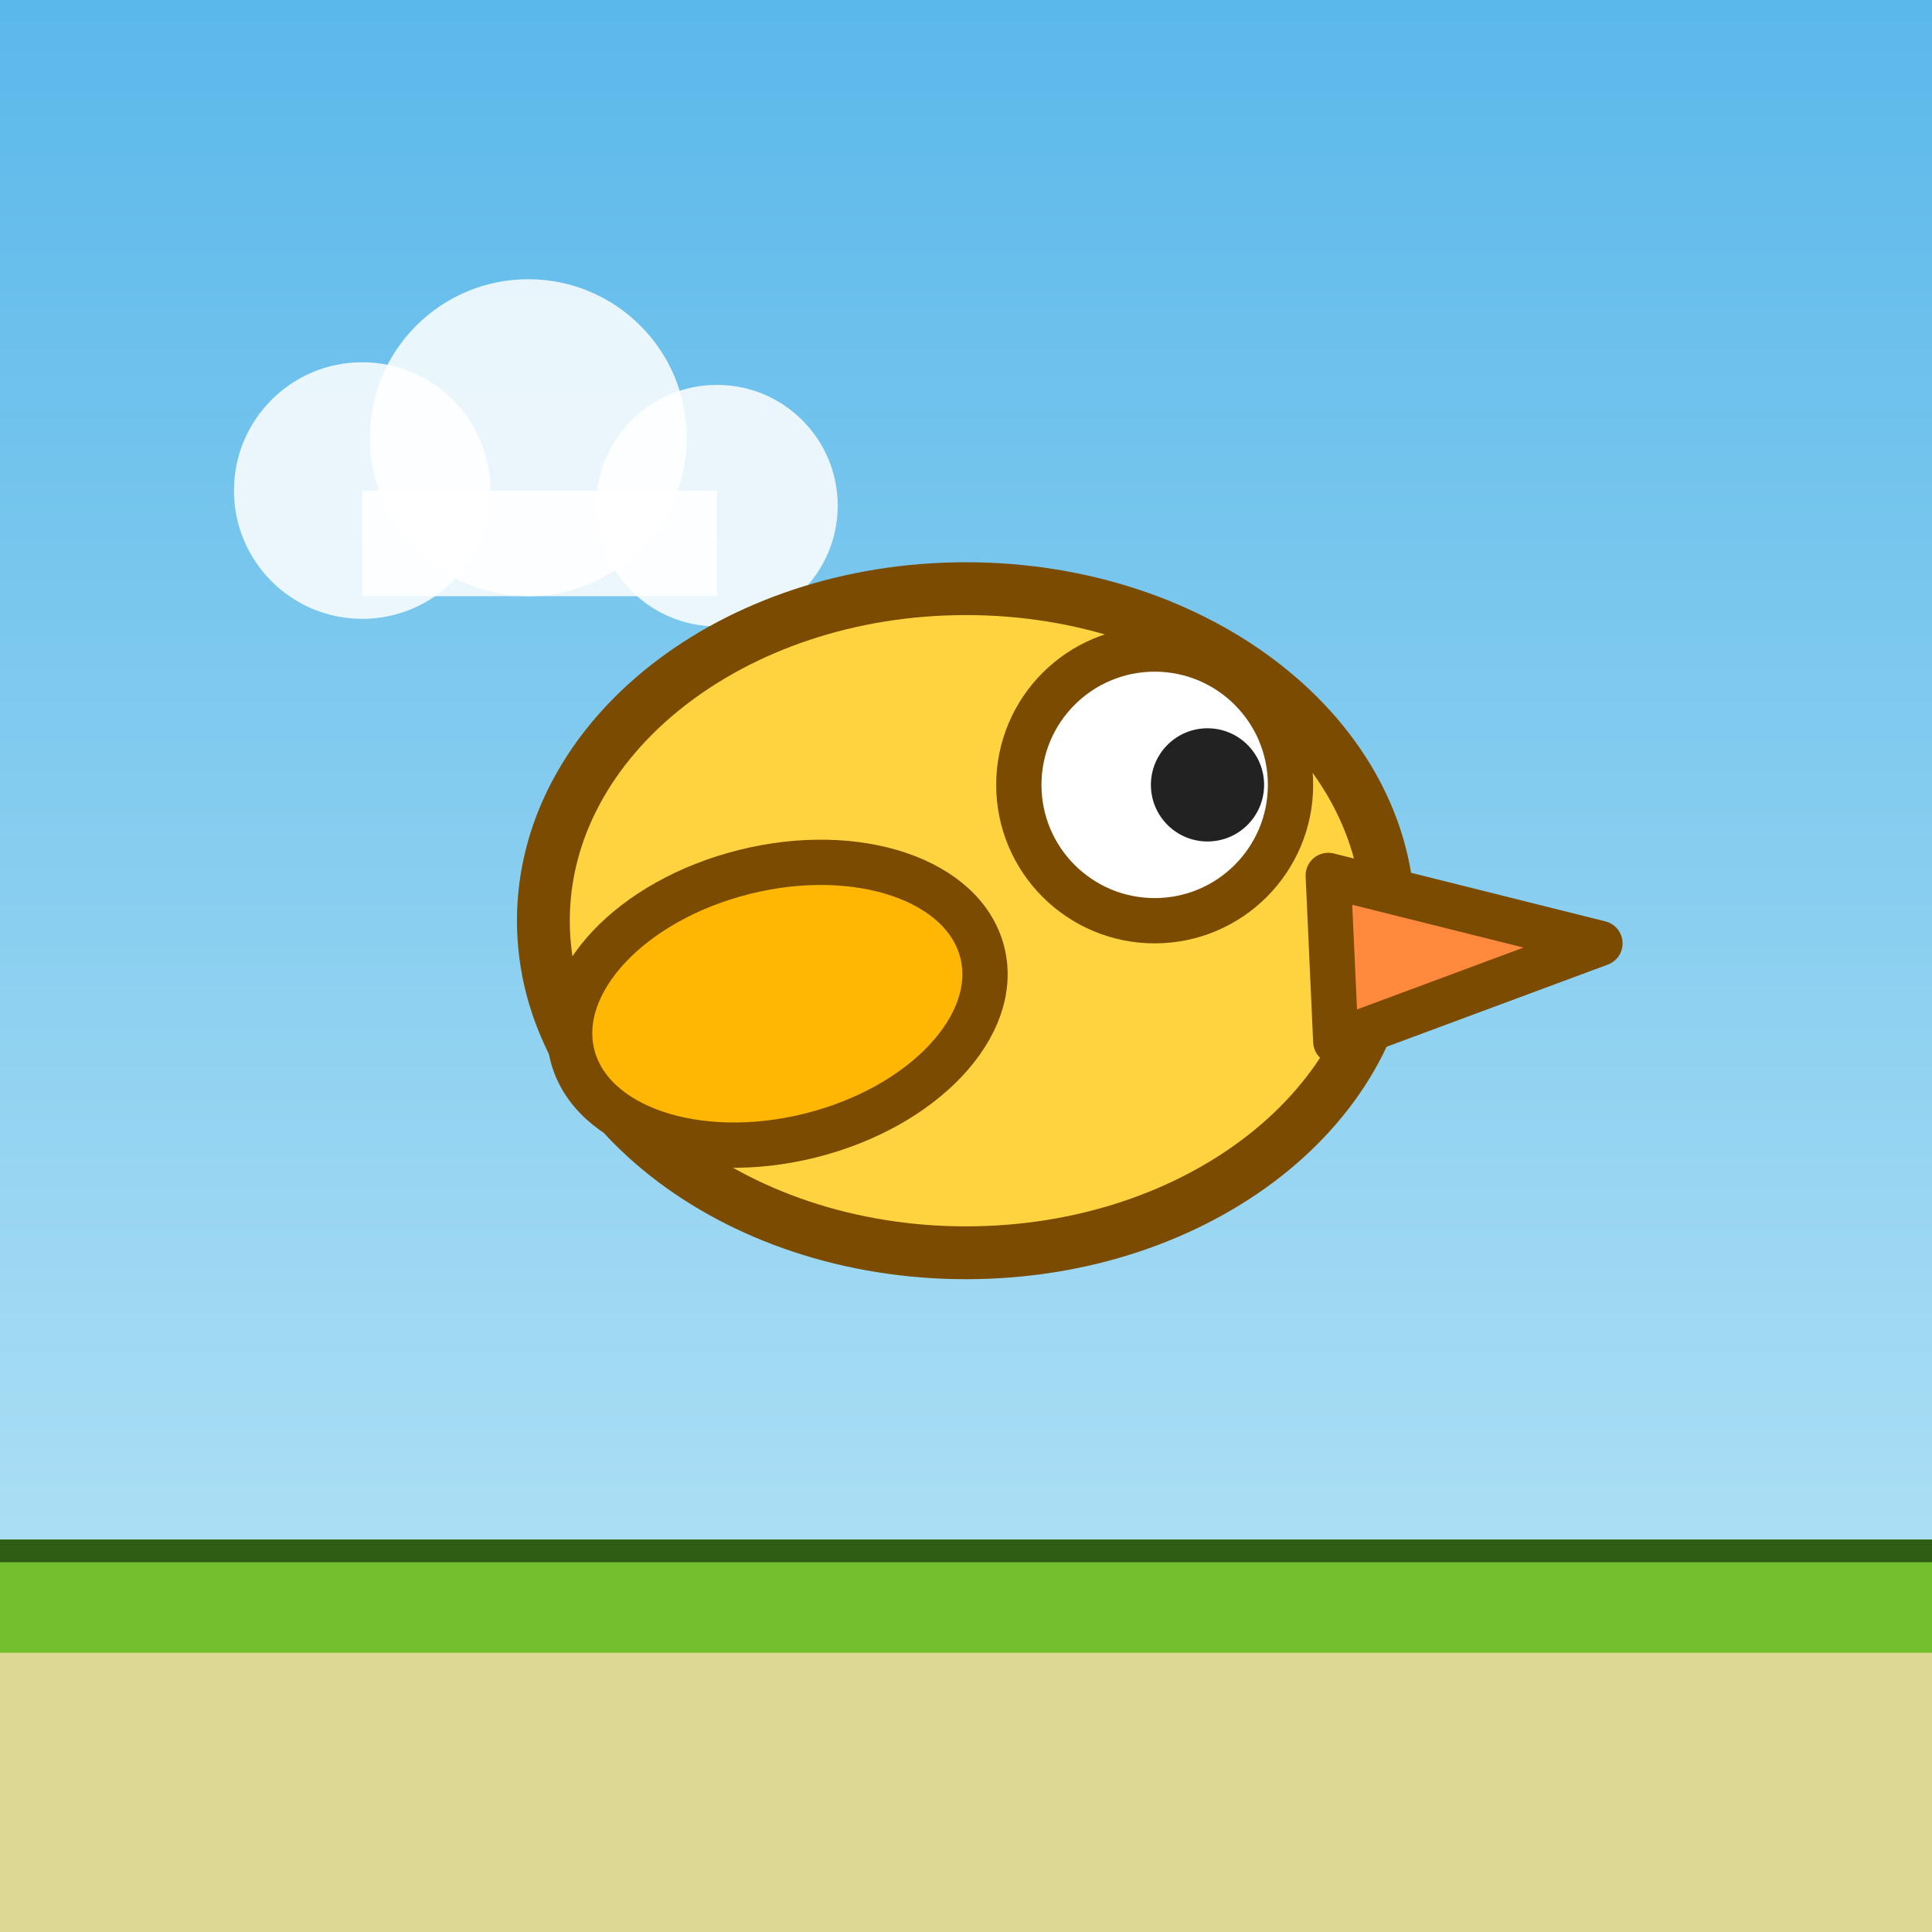
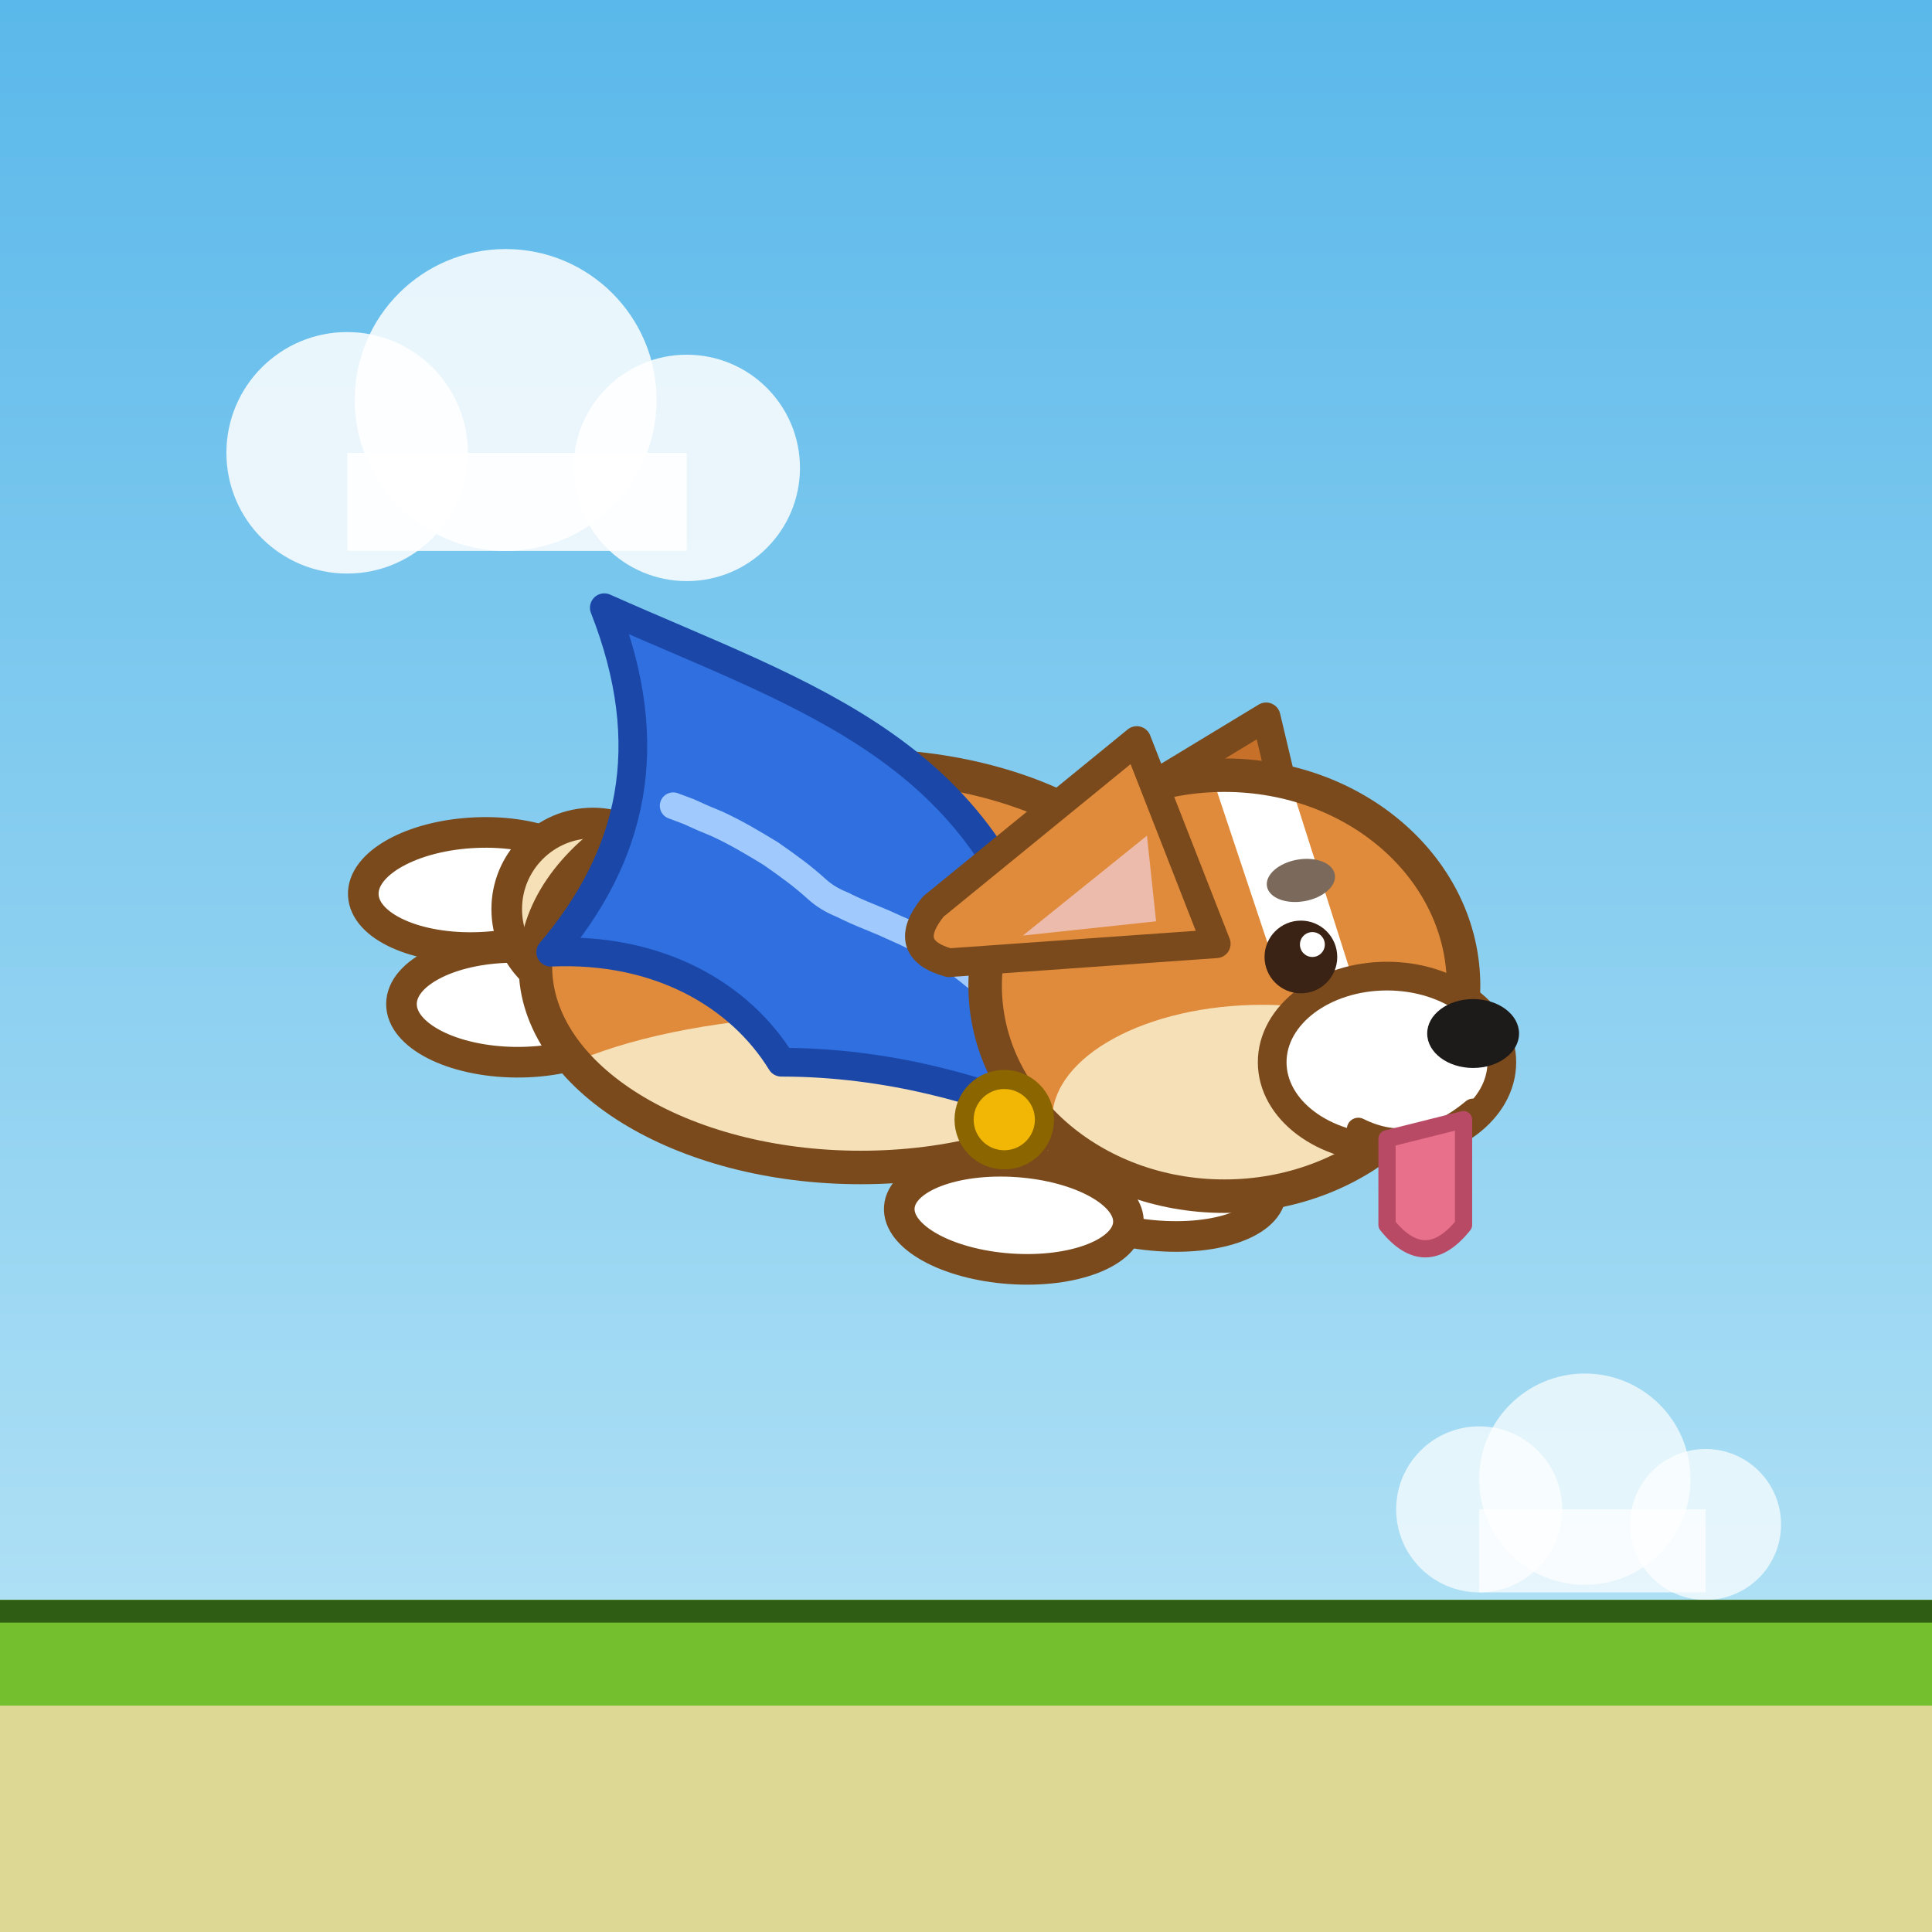
<svg xmlns="http://www.w3.org/2000/svg" viewBox="0 0 512 512">
  <defs>
-     <linearGradient id="s" x1="0" y1="0" x2="0" y2="1">
+     <linearGradient id="sky" x1="0" y1="0" x2="0" y2="1">
      <stop offset="0" stop-color="#5ab8ea" />
      <stop offset="1" stop-color="#bfe8f7" />
    </linearGradient>
  </defs>
-   <rect width="512" height="512" fill="url(#s)" />
+   <rect width="512" height="512" fill="url(#sky)" />
  <g fill="#ffffff" fill-opacity="0.85">
-     <circle cx="96" cy="130" r="34" />
-     <circle cx="140" cy="116" r="42" />
-     <circle cx="190" cy="134" r="32" />
-     <rect x="96" y="130" width="94" height="28" />
+     <circle cx="92" cy="120" r="32" />
+     <circle cx="134" cy="106" r="40" />
+     <circle cx="182" cy="124" r="30" />
+     <rect x="92" y="120" width="90" height="26" />
  </g>
-   <rect y="408" width="512" height="104" fill="#ded895" />
-   <rect y="408" width="512" height="30" fill="#73bf2e" />
-   <rect y="408" width="512" height="6" fill="#2f5d14" />
-   <ellipse cx="256" cy="244" rx="112" ry="88" fill="#ffd23f" stroke="#7a4b00" stroke-width="14" />
-   <polygon points="352,232 424,250 354,276" fill="#ff8a3d" stroke="#7a4b00" stroke-width="12" stroke-linejoin="round" />
-   <circle cx="306" cy="208" r="36" fill="#ffffff" stroke="#7a4b00" stroke-width="12" />
-   <circle cx="320" cy="208" r="15" fill="#222222" />
-   <ellipse cx="206" cy="266" rx="56" ry="36" fill="#ffb703" stroke="#7a4b00" stroke-width="12" transform="rotate(-14 206 266)" />
+   <g fill="#ffffff" fill-opacity="0.7">
+     <circle cx="392" cy="400" r="22" />
+     <circle cx="420" cy="392" r="28" />
+     <circle cx="452" cy="404" r="20" />
+     <rect x="392" y="400" width="60" height="22" />
+   </g>
+   <rect y="424" width="512" height="88" fill="#ded895" />
+   <rect y="424" width="512" height="28" fill="#73bf2e" />
+   <rect y="424" width="512" height="6" fill="#2f5d14" />
+   <svg x="86" y="104" width="340" height="284" viewBox="24 -14 134 112" overflow="visible">
+     <defs>
+       <clipPath id="icb">
+         <ellipse cx="80" cy="46" rx="34" ry="21" />
+       </clipPath>
+     </defs>
+     <ellipse cx="40" cy="38" rx="12" ry="6" fill="#FFFFFF" stroke="#7a4a1c" stroke-width="3.2" stroke-linejoin="round" stroke-linecap="round" transform="rotate(-2.5 40 38)" />
+     <ellipse cx="44" cy="50" rx="12" ry="6" fill="#FFFFFF" stroke="#7a4a1c" stroke-width="3.2" stroke-linejoin="round" stroke-linecap="round" transform="rotate(0.5 44 50)" />
+     <circle cx="52" cy="40" r="9" fill="#F6E0B8" stroke="#7a4a1c" stroke-width="3.2" stroke-linejoin="round" stroke-linecap="round" />
+     <ellipse cx="80" cy="46" rx="34" ry="21" fill="#E08B3B" />
+     <g clip-path="url(#icb)">
+       <ellipse cx="80" cy="64" rx="38" ry="13" fill="#F6E0B8" />
+     </g>
+     <ellipse cx="80" cy="46" rx="34" ry="21" fill="none" stroke="#7a4a1c" stroke-width="3.5" stroke-linejoin="round" stroke-linecap="round" />
+     <ellipse cx="110" cy="68" rx="13" ry="6" fill="#FFFFFF" stroke="#7a4a1c" stroke-width="3.2" stroke-linejoin="round" stroke-linecap="round" transform="rotate(8 110 68)" />
+     <ellipse cx="96" cy="72" rx="12" ry="5.6" fill="#FFFFFF" stroke="#7a4a1c" stroke-width="3.2" stroke-linejoin="round" stroke-linecap="round" transform="rotate(4 96 72)" />
+     <path d="M100.0 50.0 C94.3 23.5 74.5 18.0 53.2 8.5 C58.9 23.0 56.1 34.5 47.6 44.5 C58.9 44.0 67.4 49.0 71.7 56.0 C83.0 56.0 92.9 59.0 100.0 62.0Z" fill="#2F6FE0" stroke="#1B47A8" stroke-width="3" stroke-linejoin="round" />
+     <path d="M97.4 52.3 Q95.3 50.0 94.2 49.0 Q93.1 47.9 91.9 47.0 Q90.7 46.0 89.4 45.1 Q88.1 44.3 86.7 43.5 Q85.3 42.7 83.9 42.1 Q82.4 41.4 80.9 40.8 Q79.4 40.2 78.0 39.5 Q76.5 38.9 75.4 37.9 Q74.3 36.9 73.1 36.0 Q71.9 35.1 70.6 34.2 Q69.3 33.4 67.9 32.6 Q66.5 31.8 65.0 31.1 Q63.5 30.5 62.0 29.8 L60.4 29.2" fill="none" stroke="#A9D0FF" stroke-width="2.8" stroke-linecap="round" opacity=".92" />
+     <g transform="translate(118 48) scale(1.0) translate(-104 -44)">
+       <defs>
+         <clipPath id="icsh">
+           <ellipse cx="104" cy="44" rx="25" ry="22" />
+         </clipPath>
+       </defs>
+       <g transform="translate(111 27) rotate(-88.10085) scale(1.0)">
+         <path d="M-11 3 L-10 -25 Q-8 -30 -4 -26 L11 -3Z" fill="#C7702A" stroke="#7a4a1c" stroke-width="3" stroke-linejoin="round" stroke-linecap="round" />
+       </g>
+       <ellipse cx="104" cy="44" rx="25" ry="22" fill="#E08B3B" />
+       <g clip-path="url(#icsh)">
+         <ellipse cx="108" cy="58" rx="22" ry="12" fill="#F6E0B8" />
+         <path d="M102 20 L110 20 L117 42 L110 44Z" fill="#FFFFFF" />
+       </g>
+       <ellipse cx="104" cy="44" rx="25" ry="22" fill="none" stroke="#7a4a1c" stroke-width="3.5" stroke-linejoin="round" stroke-linecap="round" />
+       <ellipse cx="121" cy="52" rx="12" ry="9" fill="#FFFFFF" stroke="#7a4a1c" stroke-width="3" stroke-linejoin="round" stroke-linecap="round" />
+       <g transform="translate(99 29) rotate(-96.10085) scale(1.0)">
+         <path d="M-11 3 L-10 -25 Q-8 -30 -4 -26 L11 -3Z" fill="#E08B3B" stroke="#7a4a1c" stroke-width="3" stroke-linejoin="round" stroke-linecap="round" />
+         <path d="M-8 -3 L-8 -17 L1 -3Z" fill="#EDBBAB" />
+       </g>
+       <ellipse cx="112" cy="33" rx="3.6" ry="2.2" fill="#7b6a5b" transform="rotate(-10 112 33)" />
+       <circle cx="112" cy="41" r="3.8" fill="#3a2314" />
+       <circle cx="113.2" cy="39.7" r="1.3" fill="#fff" />
+       <ellipse cx="130" cy="49" rx="4.8" ry="3.6" fill="#1d1a1a" />
+       <path d="M118 59 Q124 62 130 57" fill="none" stroke="#7a4a1c" stroke-width="2.4" stroke-linejoin="round" stroke-linecap="round" />
+       <path d="M121 60 L121 69 Q125 74 129 69 L129 58Z" fill="#E8708A" stroke="#b84a66" stroke-width="1.8" stroke-linejoin="round" />
+     </g>
+     <circle cx="95" cy="62" r="4.2" fill="#F2B705" stroke="#8a6500" stroke-width="2" />
+   </svg>
</svg>
